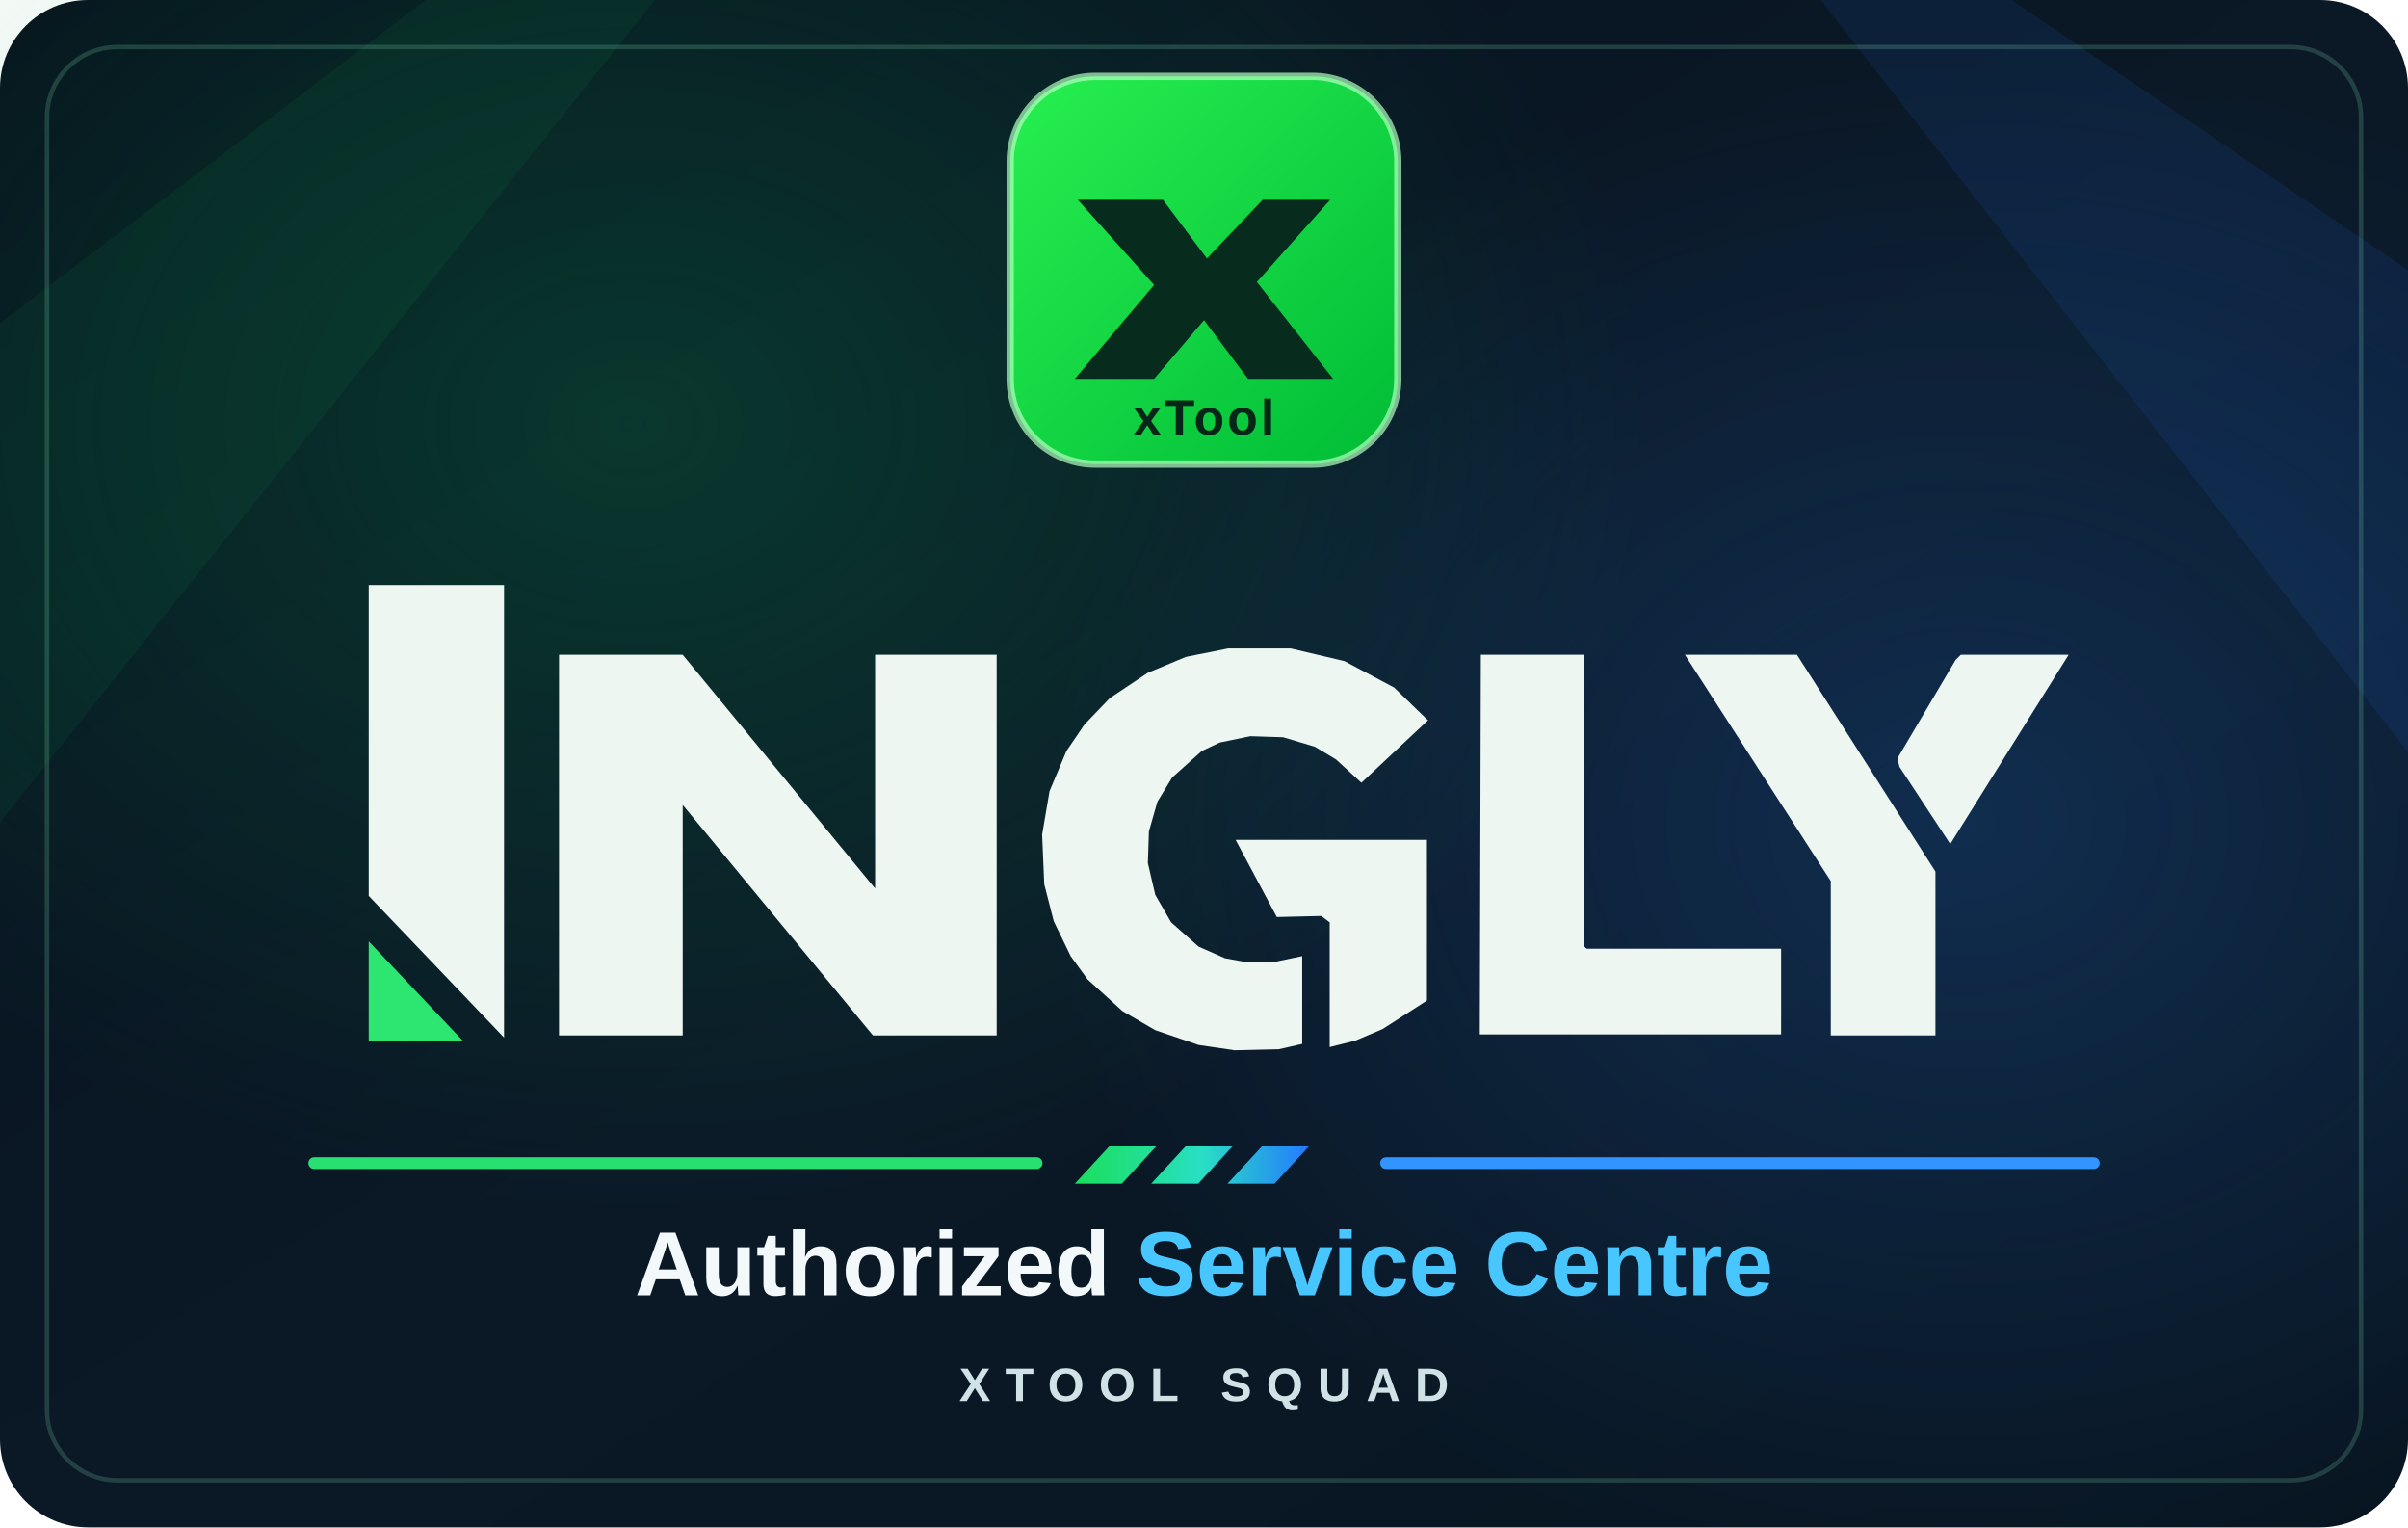
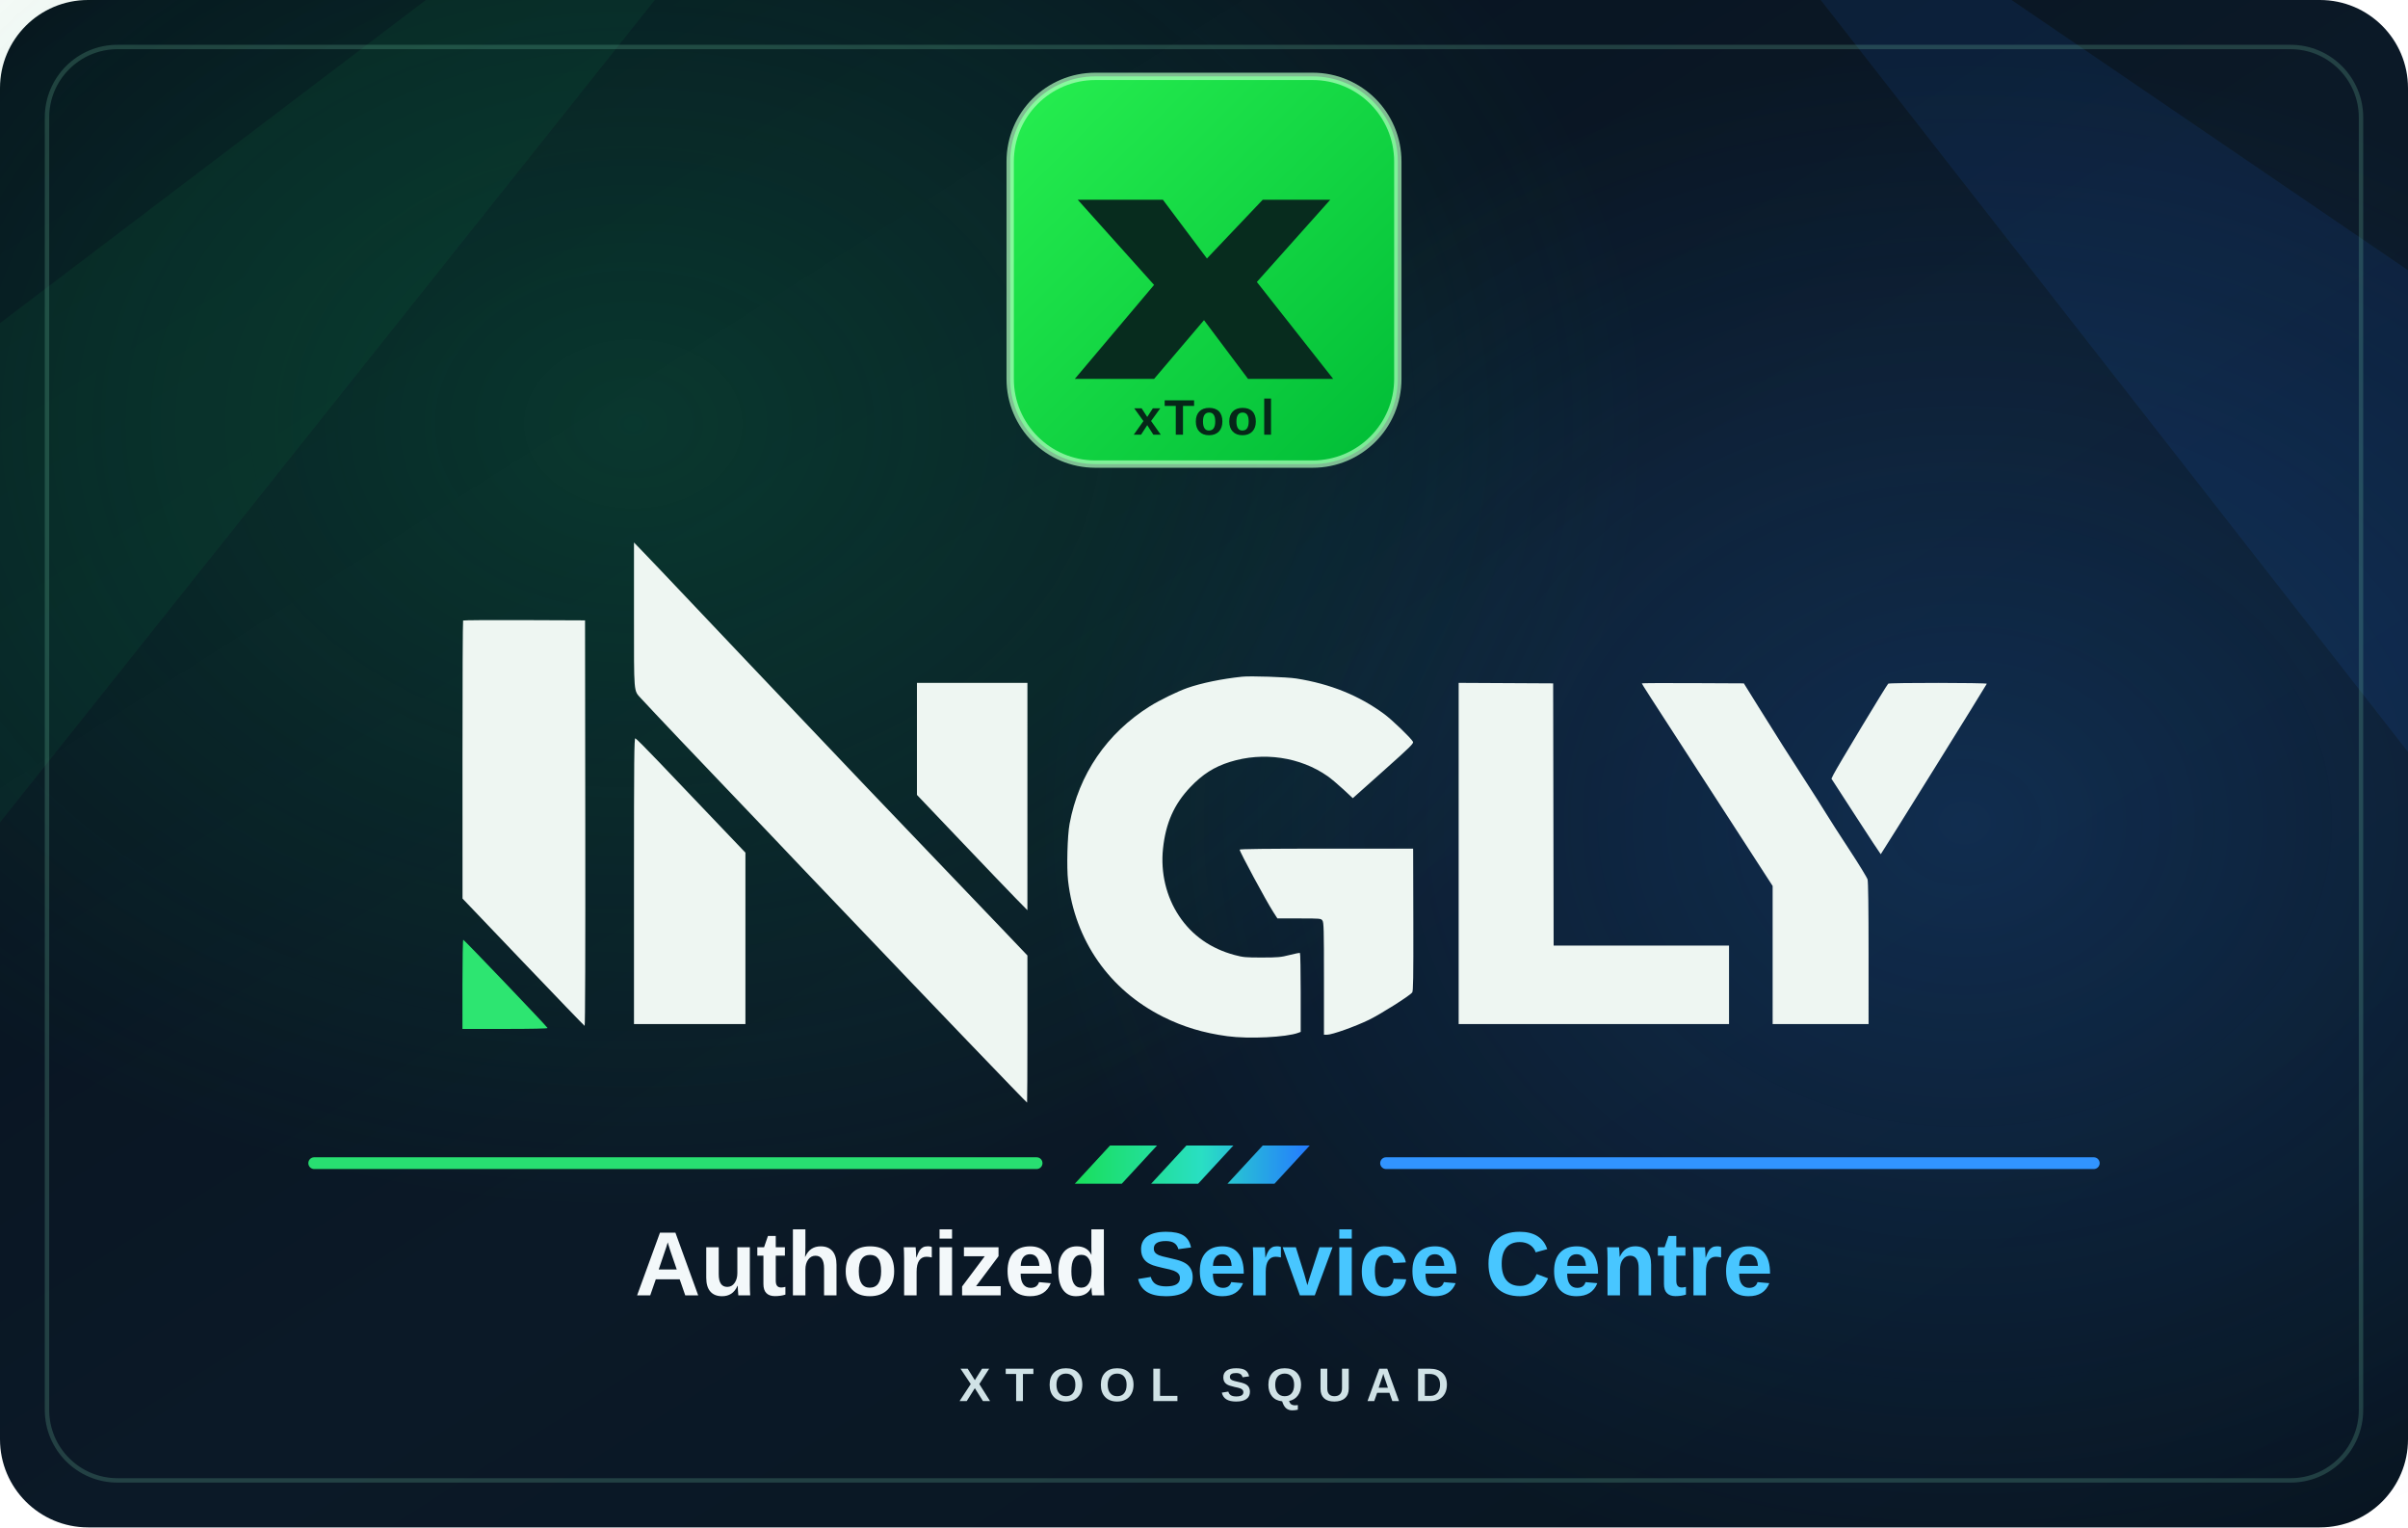
<svg xmlns="http://www.w3.org/2000/svg" width="820" height="520" viewBox="0 0 820 520" role="img" aria-labelledby="badgeTitle badgeDesc">
  <defs>
    <linearGradient id="night" x1="0" y1="0" x2="1" y2="1">
      <stop stop-color="#06101c" />
      <stop offset=".52" stop-color="#0b1927" />
      <stop offset="1" stop-color="#081521" />
    </linearGradient>
    <linearGradient id="green" x1="0" y1="0" x2="1" y2="1">
      <stop stop-color="#27ef50" />
      <stop offset="1" stop-color="#00bc36" />
    </linearGradient>
    <linearGradient id="accent" x1="0" y1="0" x2="1" y2="0">
      <stop stop-color="#19df5a" />
      <stop offset=".54" stop-color="#29dfc3" />
      <stop offset="1" stop-color="#247aff" />
    </linearGradient>
    <radialGradient id="aurora">
      <stop stop-color="#0a924e" stop-opacity=".28" />
      <stop offset="1" stop-color="#0a924e" stop-opacity="0" />
    </radialGradient>
    <radialGradient id="blueglow">
      <stop stop-color="#236dcd" stop-opacity=".25" />
      <stop offset="1" stop-color="#236dcd" stop-opacity="0" />
    </radialGradient>
  </defs>
  <rect width="820" height="520" rx="30" fill="url(#night)" />
  <ellipse cx="215" cy="144" rx="350" ry="270" fill="url(#aurora)" />
  <ellipse cx="670" cy="280" rx="320" ry="260" fill="url(#blueglow)" />
  <path d="M0 110L145 0H223L0 280Z" fill="#16c95b" opacity=".065" />
  <path d="M820 92L685 0H620L820 256Z" fill="#247aff" opacity=".095" />
  <rect x="16" y="16" width="788" height="488" rx="24" fill="none" stroke="#84e3bb" stroke-opacity=".20" stroke-width="1.5" />
  <rect x="344" y="26" width="132" height="132" rx="29" fill="url(#green)" stroke="#b1ffc0" stroke-opacity=".7" stroke-width="2.5" />
  <path d="M367 68H396L411 88L430 68H453L428 96L454 129H425L410 109L393 129H366L393 97Z" fill="#072c1e" />
  <text x="410" y="148" text-anchor="middle" font-family="Arial,Helvetica,sans-serif" font-size="17" font-weight="800" letter-spacing="1" fill="#062718">xTool</text>
-   <g transform="translate(190 170) scale(.36)">
-     <path id="badge-ingly-i-stem" d="M-179 81H-51V509L-179 375Z" fill="#eef6f2" />
-     <path id="badge-ingly-i-foot" d="M-179 418L-90 512H-179Z" fill="#2de571" />
-     <path id="badge-ingly-ngly" d="M641,322 680,395 722,394 730,400 730,518 754,512 780,501 822,474 822,322Z M1,147 H118 L300,368 V147 H415 V507 H298 L118,289 V507 H1Z M1429,147 1327,147 1322,152 1267,245 1269,253 1317,326Z M1066,147 1204,361 1204,507 1303,507 1303,352 1172,147Z M873,147 872,506 1157,506 1157,425 973,425 971,423 971,147Z M634,141 594,149 558,164 522,188 498,213 481,238 465,276 458,317 460,364 469,399 485,432 501,454 534,484 565,502 606,516 640,521 682,520 704,515 704,432 675,438 653,438 631,434 606,423 580,400 565,374 558,344 559,314 567,286 581,263 609,238 626,230 655,224 686,225 716,234 736,246 760,268 823,209 791,178 744,153 693,141Z" fill="#eef6f2" fill-rule="evenodd" />
+   <g transform="translate(82.9 -42.4) scale(.33)">
+     <path id="badge-ingly-i-stem" d="M 226.674 768.659 C 226.303 769.030, 226.018 833.721, 226.040 912.417 L 226.080 1055.500 288.616 1121 C 323.010 1157.025, 351.569 1186.650, 352.078 1186.834 C 352.646 1187.039, 352.907 1106.018, 352.752 977.834 L 352.500 768.500 289.924 768.243 C 255.507 768.101, 227.045 768.288, 226.674 768.659" fill="#eef6f2" />
+     <path id="badge-ingly-i-foot" d="M 226 1144 L 226 1190 270.083 1190 C 297.693 1190, 314.042 1189.643, 313.833 1189.044 C 313.302 1187.521, 227.758 1098, 226.834 1098 C 226.375 1098, 226 1118.700, 226 1144" fill="#2de571" />
+     <path id="badge-ingly-ngly" d="M 403 762.610 C 403 845.678, 402.567 840.467, 410.170 848.901 C 416.993 856.472, 481.390 924.388, 496.547 940 C 504.289 947.975, 523.405 968, 539.027 984.500 C 554.649 1001, 571.759 1019, 577.050 1024.500 C 582.341 1030, 605.748 1054.525, 629.066 1079 C 705.784 1159.525, 808.037 1266, 808.652 1266 C 808.843 1266, 809 1231.850, 809 1190.111 L 809 1114.223 785.301 1089.361 C 772.267 1075.688, 740.879 1042.890, 715.551 1016.477 C 690.223 990.065, 656.867 955.190, 641.428 938.977 C 581.305 875.845, 454.166 741.938, 432.095 718.500 C 427.952 714.100, 419.710 705.472, 413.781 699.327 L 403 688.155 403 762.610 M 1030.500 826.618 C 1009.810 828.772, 988.555 833.144, 974 838.241 C 964.054 841.723, 945.468 850.790, 935.500 857.022 C 890.982 884.854, 861.981 927.289, 852.479 978.500 C 850.243 990.552, 849.380 1023.433, 850.942 1037.090 C 858 1098.805, 893.547 1149.730, 948.914 1177.447 C 969.700 1187.853, 990.649 1194.173, 1015.401 1197.506 C 1037.541 1200.488, 1076.368 1198.612, 1088.572 1193.973 L 1091 1193.050 1091 1152.584 C 1091 1130.328, 1090.654 1111.904, 1090.230 1111.642 C 1089.807 1111.381, 1084.969 1112.324, 1079.480 1113.738 C 1070.534 1116.043, 1067.583 1116.311, 1051 1116.327 C 1034.191 1116.343, 1031.613 1116.106, 1022.794 1113.741 C 998.210 1107.147, 978.884 1093.572, 965.506 1073.500 C 952.225 1053.573, 946.309 1028.854, 948.900 1004.112 C 951.664 977.709, 960.304 958.213, 977.055 940.579 C 989.713 927.253, 1001.699 919.628, 1017.996 914.533 C 1052.315 903.804, 1090.467 909.379, 1118.824 929.266 C 1122.302 931.706, 1129.564 937.803, 1134.962 942.816 L 1144.776 951.931 1176.329 923.790 C 1204.187 898.945, 1207.762 895.424, 1206.853 893.725 C 1204.790 889.871, 1185.282 871.091, 1177.081 865.064 C 1151.089 845.964, 1121.581 834.044, 1086.500 828.473 C 1076.870 826.943, 1039.321 825.700, 1030.500 826.618 M 695 890.772 L 695 948.545 740.201 996.022 C 765.061 1022.135, 790.706 1048.900, 797.190 1055.500 L 808.979 1067.500 808.989 950.250 L 809 833 752 833 L 695 833 695 890.772 M 1254 1008.990 L 1254 1185 1393.500 1185 L 1533 1185 1533 1144.500 L 1533 1104 1442.504 1104 L 1352.007 1104 1351.754 968.750 L 1351.500 833.500 1302.750 833.240 L 1254 832.981 1254 1008.990 M 1443 833.495 C 1443 834.088, 1449.871 844.773, 1497.985 919 C 1517.415 948.975, 1540.596 984.750, 1549.498 998.500 C 1558.400 1012.250, 1568.454 1027.775, 1571.841 1033 L 1577.998 1042.500 1577.999 1113.750 L 1578 1185 1627.500 1185 L 1677 1185 1676.994 1112.250 C 1676.991 1065.917, 1676.619 1038.167, 1675.970 1035.830 C 1675.409 1033.812, 1667.016 1020.087, 1657.319 1005.330 C 1647.622 990.574, 1636.683 973.550, 1633.010 967.500 C 1629.338 961.450, 1620.492 947.500, 1613.353 936.500 C 1596.471 910.488, 1581.666 887.161, 1563.217 857.500 L 1548.288 833.500 1495.644 833.241 C 1466.690 833.099, 1443 833.213, 1443 833.495 M 1697.280 833.806 C 1695.957 834.647, 1644.140 920.601, 1640.749 927.579 L 1638.682 931.834 1664.001 970.923 C 1677.927 992.423, 1689.432 1009.898, 1689.569 1009.756 C 1690.751 1008.537, 1799 834.576, 1799 833.896 C 1799 832.795, 1699.010 832.706, 1697.280 833.806 M 403 1037.427 L 403 1185 460.500 1185 L 518 1185 518 1096.559 L 518 1008.118 485.250 973.805 C 467.238 954.934, 441.998 928.470, 429.162 914.996 C 416.326 901.523, 405.189 890.355, 404.412 890.177 C 403.201 889.899, 403 910.849, 403 1037.427 M 1028 1005.033 C 1028 1007.225, 1055.256 1057.775, 1062.625 1069.250 L 1066.960 1076 1089.423 1076 C 1111.503 1076, 1111.913 1076.038, 1113.443 1078.223 C 1114.809 1080.172, 1115 1087.548, 1115 1138.223 L 1115 1196 1118.250 1195.987 C 1123.497 1195.966, 1147.444 1187.433, 1161.500 1180.575 C 1173.578 1174.682, 1203.017 1156.094, 1206.040 1152.452 C 1207.122 1151.148, 1207.343 1137.673, 1207.222 1080.175 C 1207.141 1041.304, 1207.058 1008.263, 1207.037 1006.750 L 1207 1004 1117.500 1004 C 1056.580 1004, 1028 1004.330, 1028 1005.033" fill="#eef6f2" fill-rule="evenodd" />
  </g>
  <rect x="105" y="394" width="250" height="4" rx="2" fill="#28df71" />
  <rect x="470" y="394" width="245" height="4" rx="2" fill="#3194ff" />
  <path d="M378 390L366 403H382L394 390ZM404 390L392 403H408L420 390ZM430 390L418 403H434L446 390Z" fill="url(#accent)" />
  <text x="410" y="441" font-family="Arial,Helvetica,sans-serif" text-anchor="middle" font-size="31" font-weight="700" fill="#f3f8fa">Authorized <tspan fill="#48c6ff">Service Centre</tspan>
  </text>
  <text x="410" y="477" font-family="Arial,Helvetica,sans-serif" text-anchor="middle" font-size="16" font-weight="700" letter-spacing="5" fill="#d0e2e6">XTOOL SQUAD</text>
</svg>
